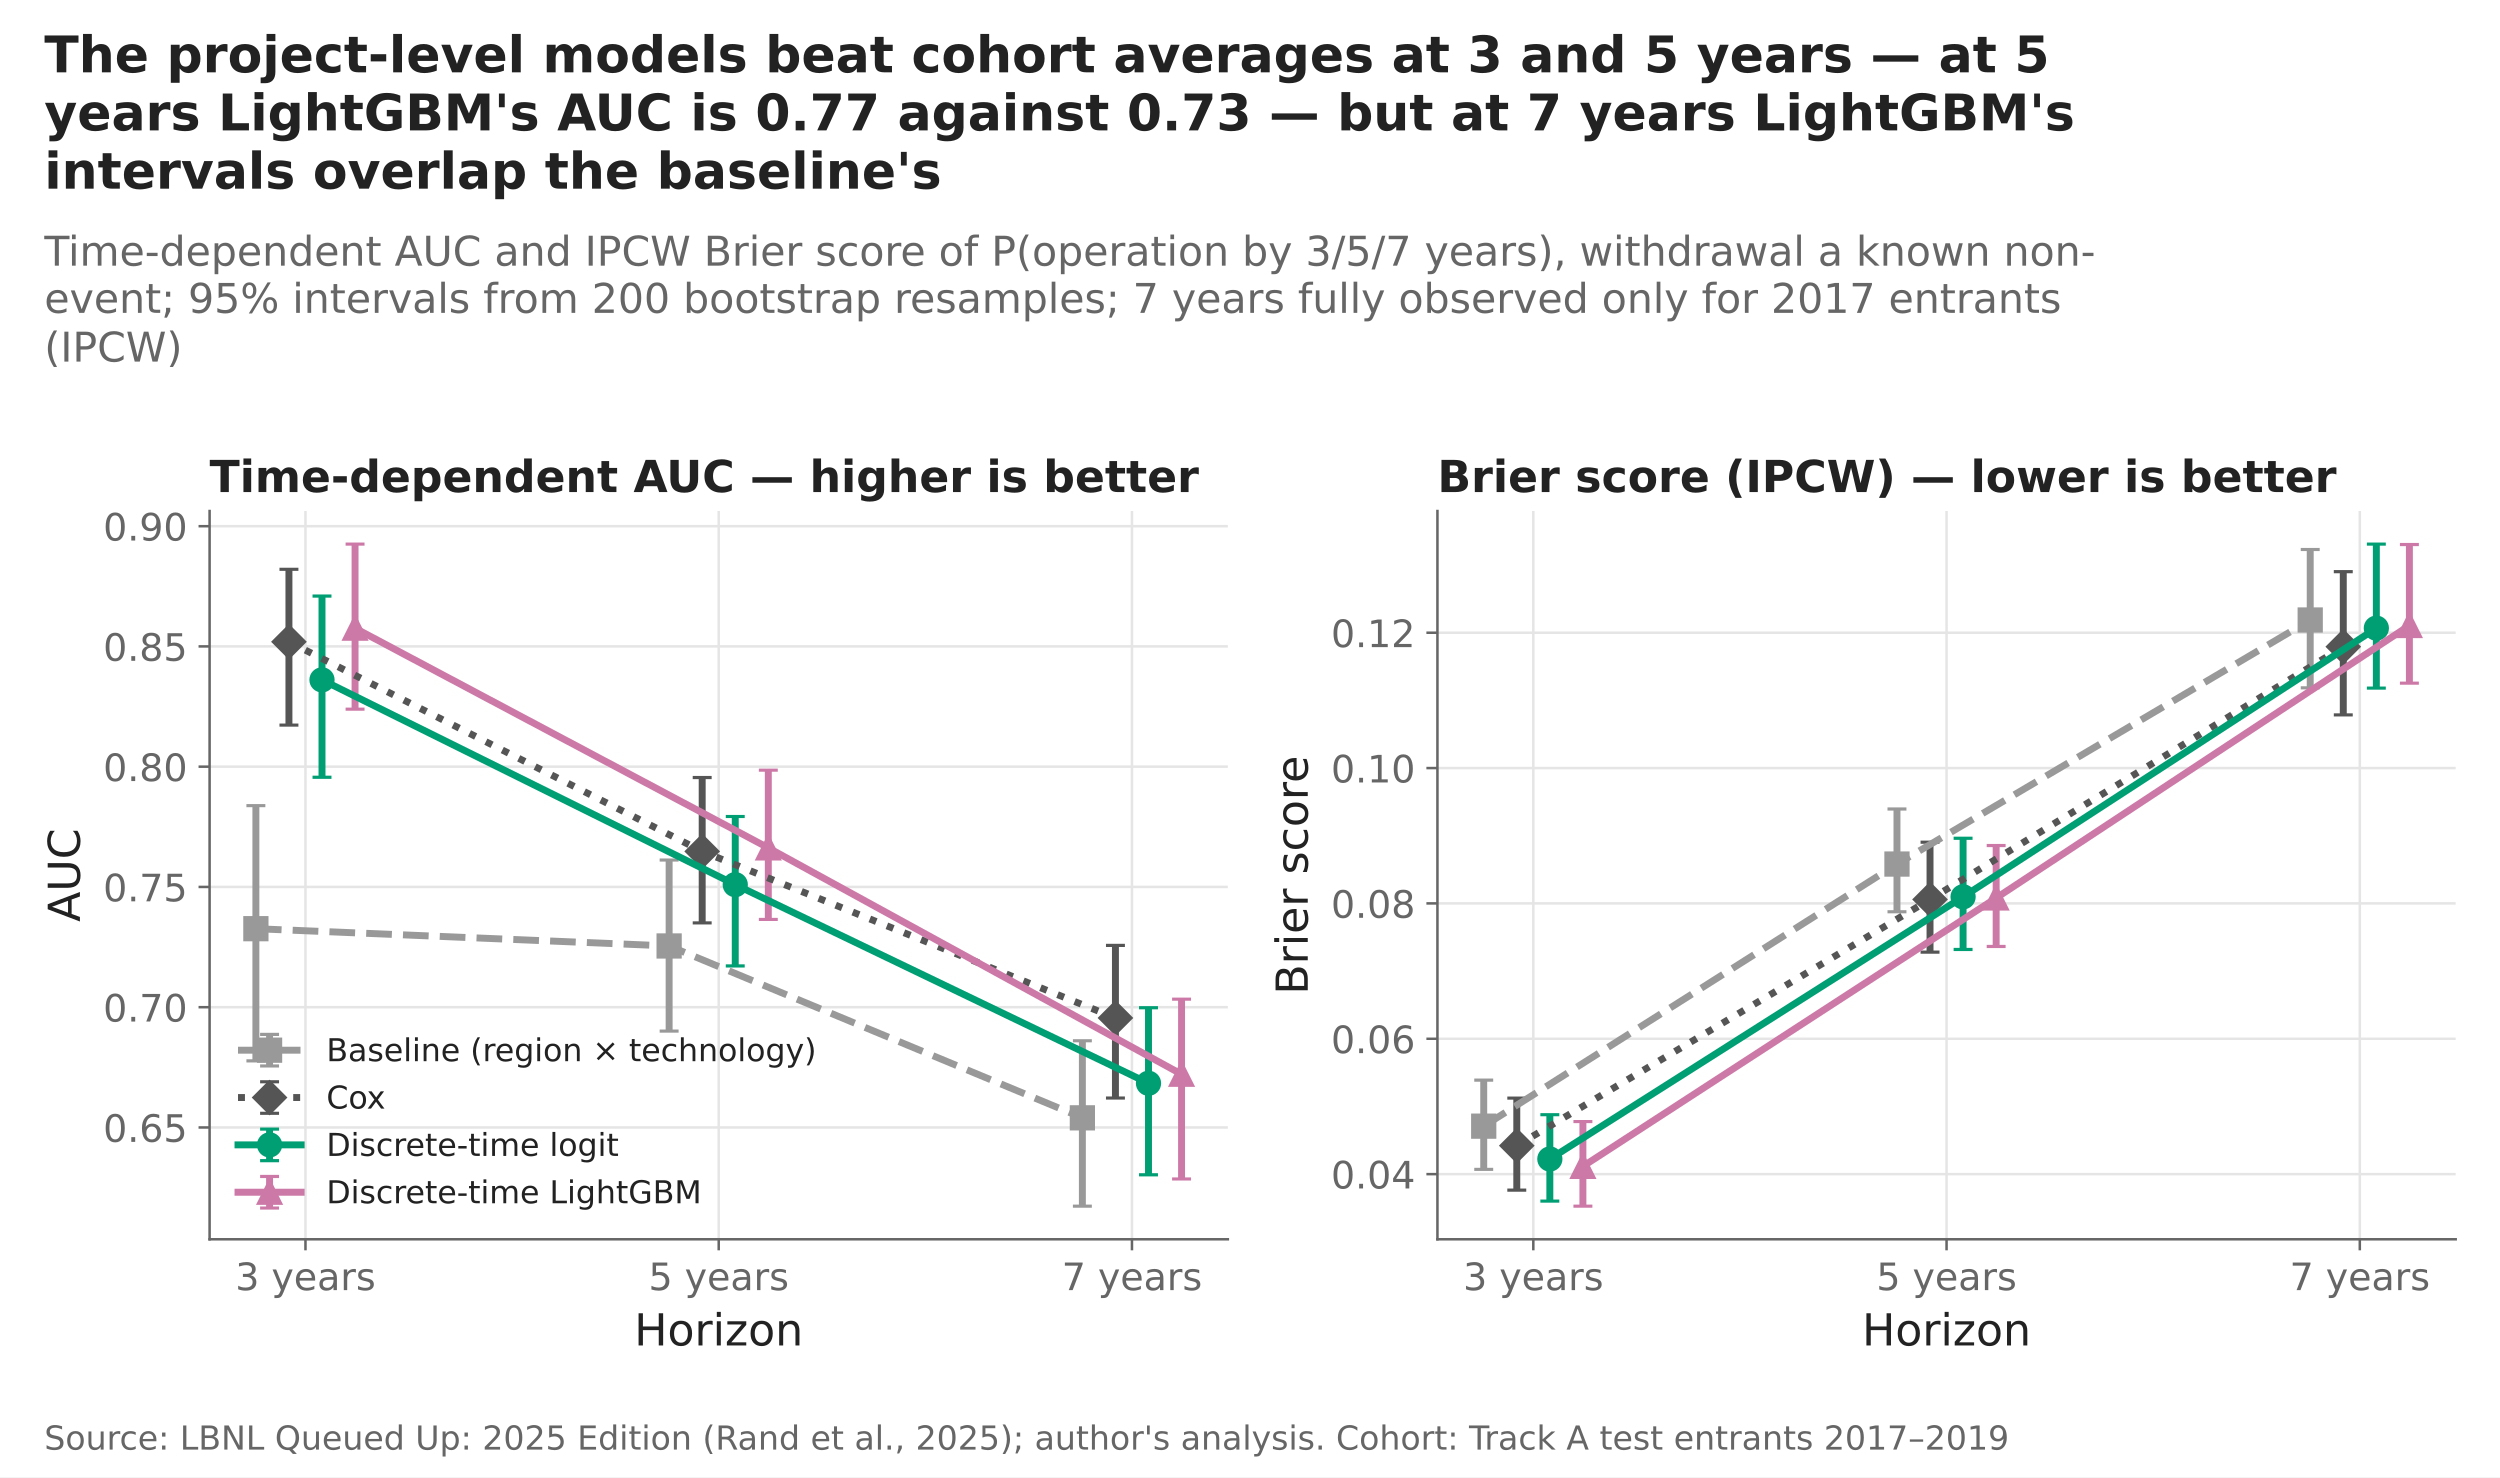
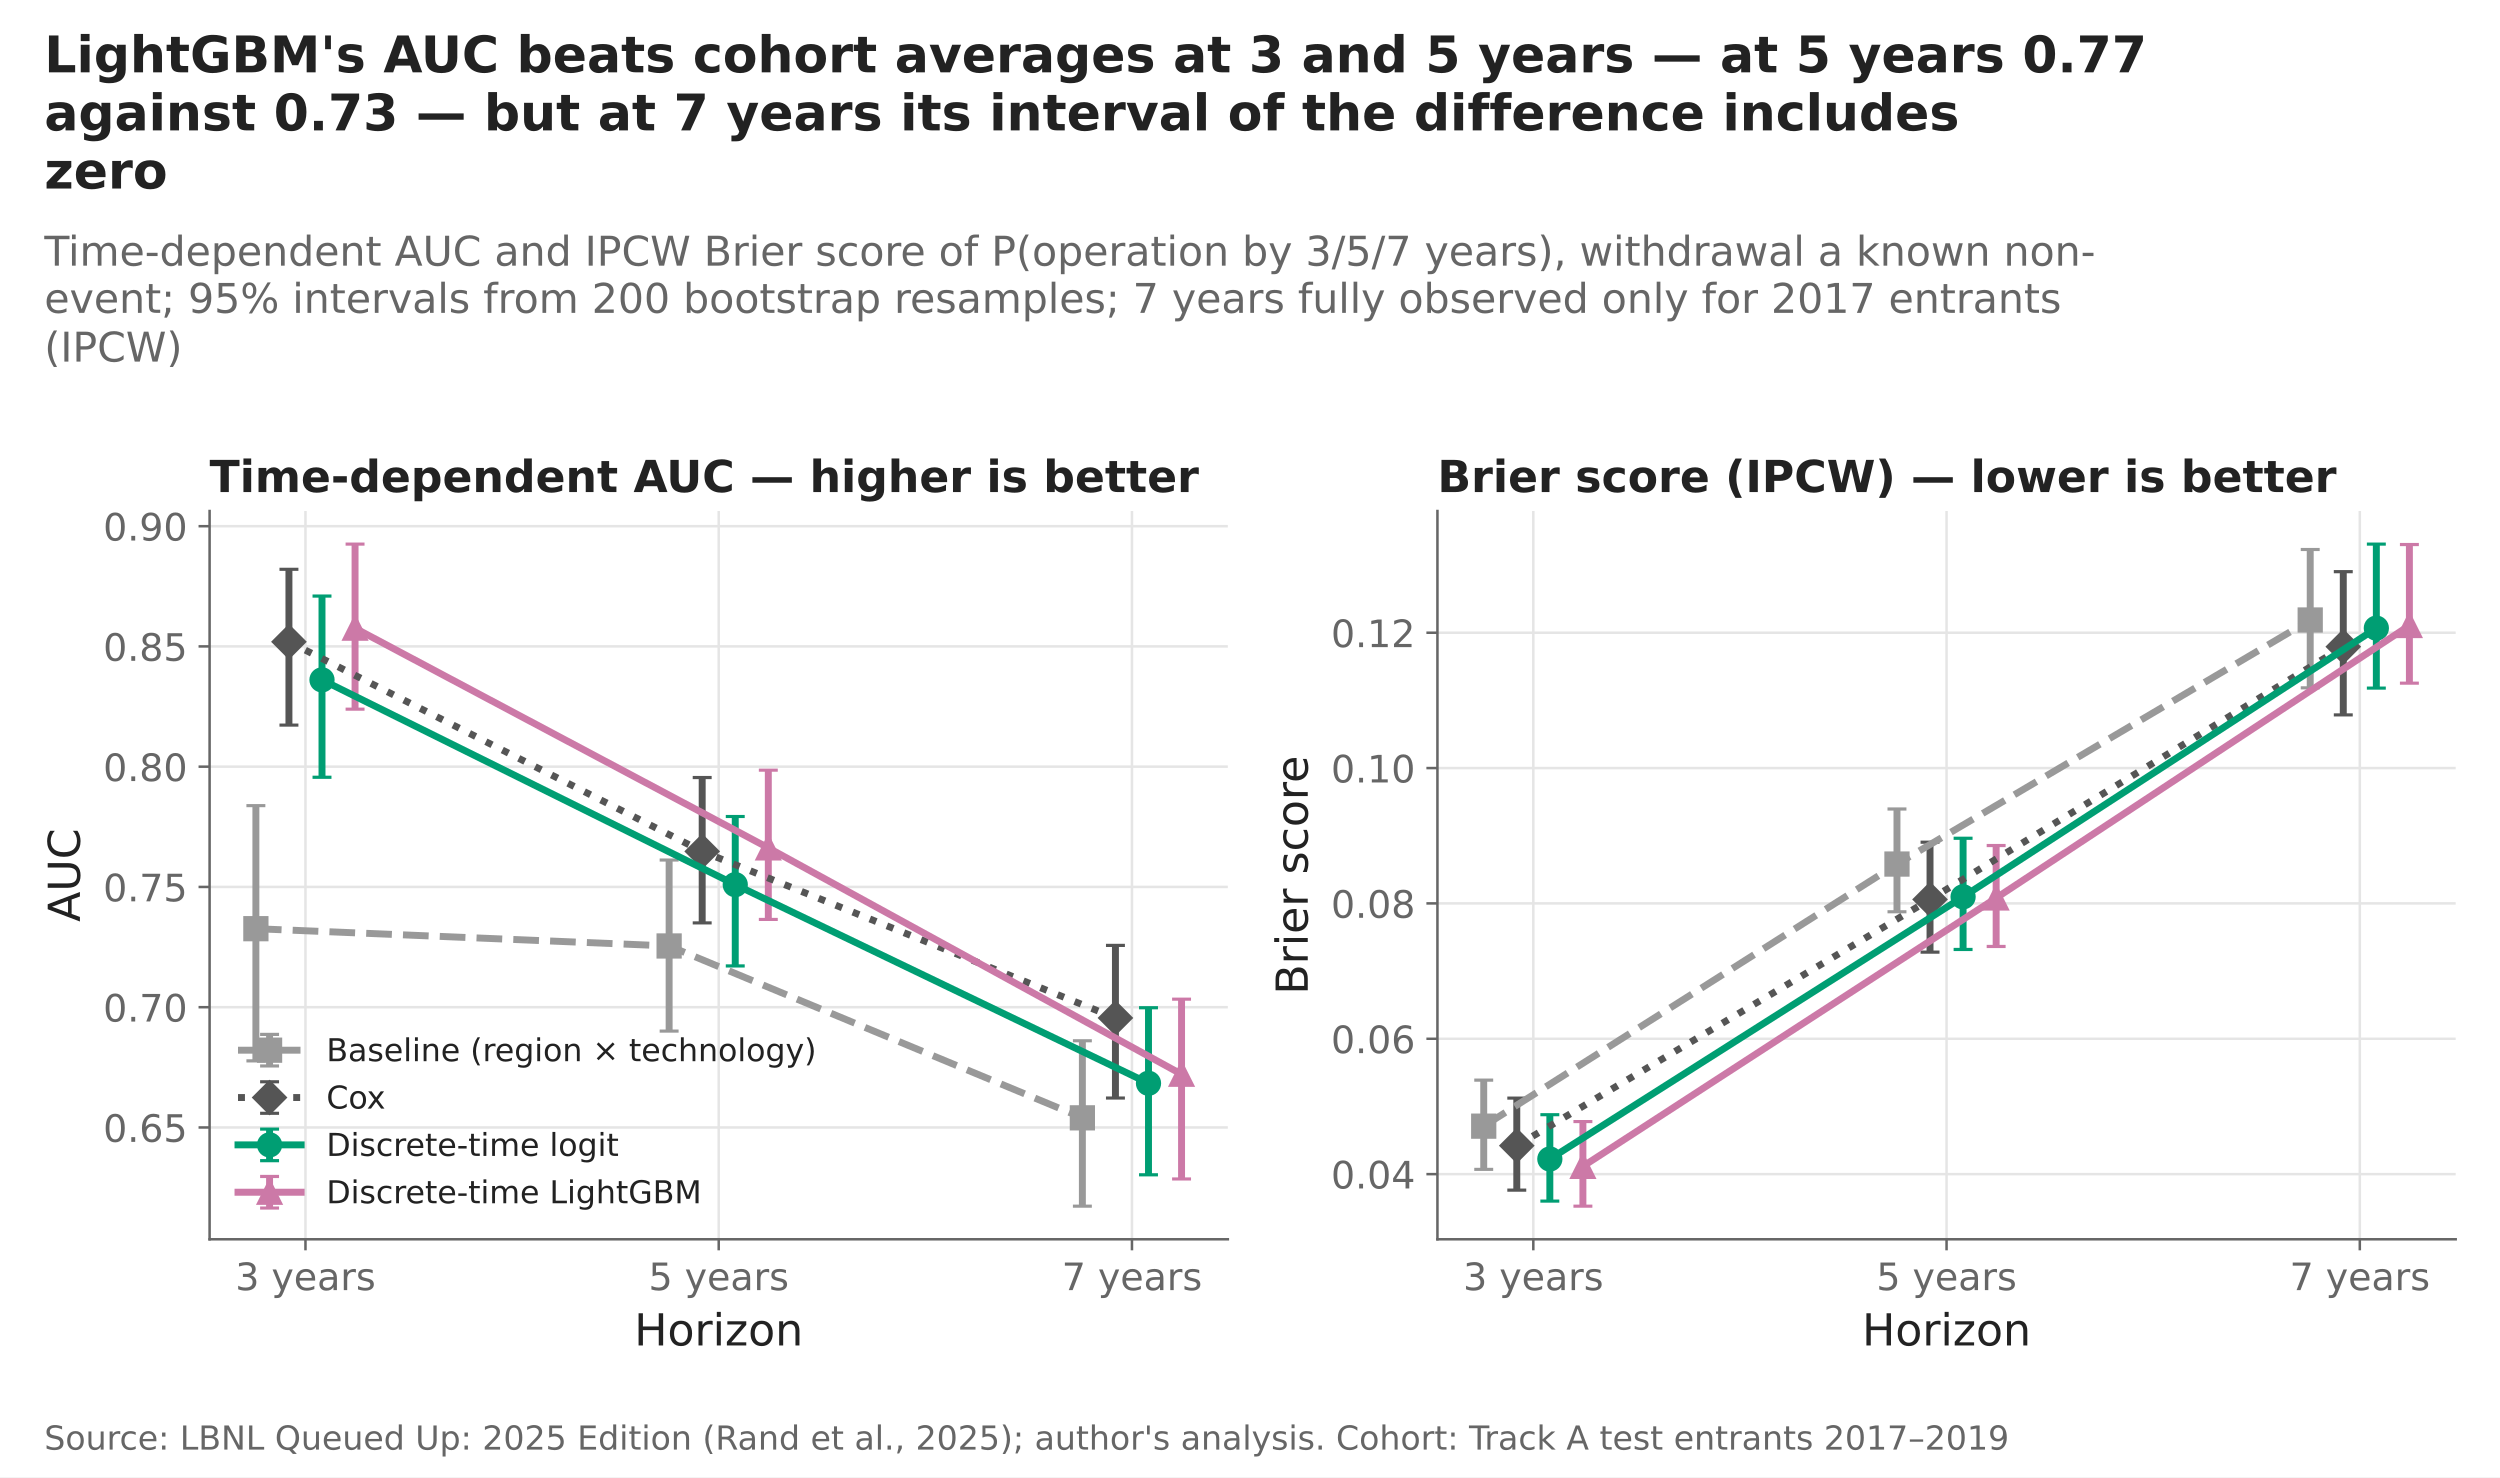
<svg xmlns="http://www.w3.org/2000/svg" xmlns:xlink="http://www.w3.org/1999/xlink" width="792pt" height="468pt" viewBox="0 0 792 468" version="1.1">
  <defs>
    <style type="text/css">*{stroke-linejoin: round; stroke-linecap: butt}</style>
  </defs>
  <g id="figure_1">
    <g id="patch_1">
      <path d="M 0 468  L 792 468  L 792 0  L 0 0  z " style="fill: #ffffff" />
    </g>
    <g id="axes_1">
      <g id="patch_2">
        <path d="M 66.4 392.603  L 388.98 392.603  L 388.98 161.891  L 66.4 161.891  z " style="fill: #ffffff" />
      </g>
      <g id="matplotlib.axis_1">
        <g id="xtick_1">
          <g id="line2d_1">
            <path d="M 96.773 392.603  L 96.773 161.891  " clip-path="url(#p28d1928811)" style="fill: none; stroke: #e5e5e5; stroke-width: 0.8; stroke-linecap: square" />
          </g>
          <g id="line2d_2">
            <defs>
              <path id="me00eba5936" d="M 0 0  L 0 3.5  " style="stroke: #666666; stroke-width: 0.8" />
            </defs>
            <g>
              <use xlink:href="#me00eba5936" x="96.773" y="392.603" style="fill: #666666; stroke: #666666; stroke-width: 0.8" />
            </g>
          </g>
          <g id="text_1">
            <text style="font-size: 12px; font-family: 'DejaVu Sans', 'Bitstream Vera Sans', 'Computer Modern Sans Serif', 'Lucida Grande', 'Verdana', 'Geneva', 'Lucid', 'Arial', 'Helvetica', 'Avant Garde', sans-serif; text-anchor: middle; fill: #666666" x="96.773" y="408.72" transform="rotate(-0 96.77279 408.7202)">3 years</text>
          </g>
        </g>
        <g id="xtick_2">
          <g id="line2d_3">
            <path d="M 227.69 392.603  L 227.69 161.891  " clip-path="url(#p28d1928811)" style="fill: none; stroke: #e5e5e5; stroke-width: 0.8; stroke-linecap: square" />
          </g>
          <g id="line2d_4">
            <g>
              <use xlink:href="#me00eba5936" x="227.69" y="392.603" style="fill: #666666; stroke: #666666; stroke-width: 0.8" />
            </g>
          </g>
          <g id="text_2">
            <text style="font-size: 12px; font-family: 'DejaVu Sans', 'Bitstream Vera Sans', 'Computer Modern Sans Serif', 'Lucida Grande', 'Verdana', 'Geneva', 'Lucid', 'Arial', 'Helvetica', 'Avant Garde', sans-serif; text-anchor: middle; fill: #666666" x="227.69" y="408.72" transform="rotate(-0 227.69 408.7202)">5 years</text>
          </g>
        </g>
        <g id="xtick_3">
          <g id="line2d_5">
            <path d="M 358.607 392.603  L 358.607 161.891  " clip-path="url(#p28d1928811)" style="fill: none; stroke: #e5e5e5; stroke-width: 0.8; stroke-linecap: square" />
          </g>
          <g id="line2d_6">
            <g>
              <use xlink:href="#me00eba5936" x="358.607" y="392.603" style="fill: #666666; stroke: #666666; stroke-width: 0.8" />
            </g>
          </g>
          <g id="text_3">
            <text style="font-size: 12px; font-family: 'DejaVu Sans', 'Bitstream Vera Sans', 'Computer Modern Sans Serif', 'Lucida Grande', 'Verdana', 'Geneva', 'Lucid', 'Arial', 'Helvetica', 'Avant Garde', sans-serif; text-anchor: middle; fill: #666666" x="358.607" y="408.72" transform="rotate(-0 358.6072 408.7202)">7 years</text>
          </g>
        </g>
        <g id="text_4">
          <text style="font-size: 14px; font-family: 'DejaVu Sans', 'Bitstream Vera Sans', 'Computer Modern Sans Serif', 'Lucida Grande', 'Verdana', 'Geneva', 'Lucid', 'Arial', 'Helvetica', 'Avant Garde', sans-serif; text-anchor: middle; fill: #222222" x="227.69" y="426.241" transform="rotate(-0 227.69 426.2408)">Horizon</text>
        </g>
      </g>
      <g id="matplotlib.axis_2">
        <g id="ytick_1">
          <g id="line2d_7">
            <path d="M 66.4 357.174  L 388.98 357.174  " clip-path="url(#p28d1928811)" style="fill: none; stroke: #e5e5e5; stroke-width: 0.8; stroke-linecap: square" />
          </g>
          <g id="line2d_8">
            <defs>
              <path id="mce5acbc380" d="M 0 0  L -3.5 0  " style="stroke: #666666; stroke-width: 0.8" />
            </defs>
            <g>
              <use xlink:href="#mce5acbc380" x="66.4" y="357.174" style="fill: #666666; stroke: #666666; stroke-width: 0.8" />
            </g>
          </g>
          <g id="text_5">
            <text style="font-size: 12px; font-family: 'DejaVu Sans', 'Bitstream Vera Sans', 'Computer Modern Sans Serif', 'Lucida Grande', 'Verdana', 'Geneva', 'Lucid', 'Arial', 'Helvetica', 'Avant Garde', sans-serif; text-anchor: end; fill: #666666" x="59.4" y="361.733" transform="rotate(-0 59.4 361.7327)">0.65</text>
          </g>
        </g>
        <g id="ytick_2">
          <g id="line2d_9">
            <path d="M 66.4 319.078  L 388.98 319.078  " clip-path="url(#p28d1928811)" style="fill: none; stroke: #e5e5e5; stroke-width: 0.8; stroke-linecap: square" />
          </g>
          <g id="line2d_10">
            <g>
              <use xlink:href="#mce5acbc380" x="66.4" y="319.078" style="fill: #666666; stroke: #666666; stroke-width: 0.8" />
            </g>
          </g>
          <g id="text_6">
            <text style="font-size: 12px; font-family: 'DejaVu Sans', 'Bitstream Vera Sans', 'Computer Modern Sans Serif', 'Lucida Grande', 'Verdana', 'Geneva', 'Lucid', 'Arial', 'Helvetica', 'Avant Garde', sans-serif; text-anchor: end; fill: #666666" x="59.4" y="323.636" transform="rotate(-0 59.4 323.6362)">0.70</text>
          </g>
        </g>
        <g id="ytick_3">
          <g id="line2d_11">
            <path d="M 66.4 280.981  L 388.98 280.981  " clip-path="url(#p28d1928811)" style="fill: none; stroke: #e5e5e5; stroke-width: 0.8; stroke-linecap: square" />
          </g>
          <g id="line2d_12">
            <g>
              <use xlink:href="#mce5acbc380" x="66.4" y="280.981" style="fill: #666666; stroke: #666666; stroke-width: 0.8" />
            </g>
          </g>
          <g id="text_7">
            <text style="font-size: 12px; font-family: 'DejaVu Sans', 'Bitstream Vera Sans', 'Computer Modern Sans Serif', 'Lucida Grande', 'Verdana', 'Geneva', 'Lucid', 'Arial', 'Helvetica', 'Avant Garde', sans-serif; text-anchor: end; fill: #666666" x="59.4" y="285.54" transform="rotate(-0 59.4 285.5397)">0.75</text>
          </g>
        </g>
        <g id="ytick_4">
          <g id="line2d_13">
            <path d="M 66.4 242.885  L 388.98 242.885  " clip-path="url(#p28d1928811)" style="fill: none; stroke: #e5e5e5; stroke-width: 0.8; stroke-linecap: square" />
          </g>
          <g id="line2d_14">
            <g>
              <use xlink:href="#mce5acbc380" x="66.4" y="242.885" style="fill: #666666; stroke: #666666; stroke-width: 0.8" />
            </g>
          </g>
          <g id="text_8">
            <text style="font-size: 12px; font-family: 'DejaVu Sans', 'Bitstream Vera Sans', 'Computer Modern Sans Serif', 'Lucida Grande', 'Verdana', 'Geneva', 'Lucid', 'Arial', 'Helvetica', 'Avant Garde', sans-serif; text-anchor: end; fill: #666666" x="59.4" y="247.443" transform="rotate(-0 59.4 247.4432)">0.80</text>
          </g>
        </g>
        <g id="ytick_5">
          <g id="line2d_15">
            <path d="M 66.4 204.788  L 388.98 204.788  " clip-path="url(#p28d1928811)" style="fill: none; stroke: #e5e5e5; stroke-width: 0.8; stroke-linecap: square" />
          </g>
          <g id="line2d_16">
            <g>
              <use xlink:href="#mce5acbc380" x="66.4" y="204.788" style="fill: #666666; stroke: #666666; stroke-width: 0.8" />
            </g>
          </g>
          <g id="text_9">
            <text style="font-size: 12px; font-family: 'DejaVu Sans', 'Bitstream Vera Sans', 'Computer Modern Sans Serif', 'Lucida Grande', 'Verdana', 'Geneva', 'Lucid', 'Arial', 'Helvetica', 'Avant Garde', sans-serif; text-anchor: end; fill: #666666" x="59.4" y="209.347" transform="rotate(-0 59.4 209.3467)">0.85</text>
          </g>
        </g>
        <g id="ytick_6">
          <g id="line2d_17">
            <path d="M 66.4 166.692  L 388.98 166.692  " clip-path="url(#p28d1928811)" style="fill: none; stroke: #e5e5e5; stroke-width: 0.8; stroke-linecap: square" />
          </g>
          <g id="line2d_18">
            <g>
              <use xlink:href="#mce5acbc380" x="66.4" y="166.692" style="fill: #666666; stroke: #666666; stroke-width: 0.8" />
            </g>
          </g>
          <g id="text_10">
            <text style="font-size: 12px; font-family: 'DejaVu Sans', 'Bitstream Vera Sans', 'Computer Modern Sans Serif', 'Lucida Grande', 'Verdana', 'Geneva', 'Lucid', 'Arial', 'Helvetica', 'Avant Garde', sans-serif; text-anchor: end; fill: #666666" x="59.4" y="171.25" transform="rotate(-0 59.4 171.2502)">0.90</text>
          </g>
        </g>
        <g id="text_11">
          <text style="font-size: 14px; font-family: 'DejaVu Sans', 'Bitstream Vera Sans', 'Computer Modern Sans Serif', 'Lucida Grande', 'Verdana', 'Geneva', 'Lucid', 'Arial', 'Helvetica', 'Avant Garde', sans-serif; text-anchor: middle; fill: #222222" x="25.318" y="277.247" transform="rotate(-90 25.31797 277.2469)">AUC</text>
        </g>
      </g>
      <g id="LineCollection_1">
        <path d="M 81.063 336.079  L 81.063 255.221  " clip-path="url(#p28d1928811)" style="fill: none; stroke: #999999; stroke-width: 2.2" />
        <path d="M 211.98 326.655  L 211.98 272.458  " clip-path="url(#p28d1928811)" style="fill: none; stroke: #999999; stroke-width: 2.2" />
        <path d="M 342.897 382.116  L 342.897 329.716  " clip-path="url(#p28d1928811)" style="fill: none; stroke: #999999; stroke-width: 2.2" />
      </g>
      <g id="line2d_19">
        <defs>
          <path id="m74f04a1719" d="M 3 0  L -3 -0  " style="stroke: #999999" />
        </defs>
        <g clip-path="url(#p28d1928811)">
          <use xlink:href="#m74f04a1719" x="81.063" y="336.079" style="fill: #999999; stroke: #999999" />
          <use xlink:href="#m74f04a1719" x="211.98" y="326.655" style="fill: #999999; stroke: #999999" />
          <use xlink:href="#m74f04a1719" x="342.897" y="382.116" style="fill: #999999; stroke: #999999" />
        </g>
      </g>
      <g id="line2d_20">
        <g clip-path="url(#p28d1928811)">
          <use xlink:href="#m74f04a1719" x="81.063" y="255.221" style="fill: #999999; stroke: #999999" />
          <use xlink:href="#m74f04a1719" x="211.98" y="272.458" style="fill: #999999; stroke: #999999" />
          <use xlink:href="#m74f04a1719" x="342.897" y="329.716" style="fill: #999999; stroke: #999999" />
        </g>
      </g>
      <g id="LineCollection_2">
        <path d="M 91.536 229.71  L 91.536 180.35  " clip-path="url(#p28d1928811)" style="fill: none; stroke: #555555; stroke-width: 2.2" />
        <path d="M 222.453 292.377  L 222.453 246.321  " clip-path="url(#p28d1928811)" style="fill: none; stroke: #555555; stroke-width: 2.2" />
        <path d="M 353.371 347.855  L 353.371 299.503  " clip-path="url(#p28d1928811)" style="fill: none; stroke: #555555; stroke-width: 2.2" />
      </g>
      <g id="line2d_21">
        <defs>
          <path id="m63f80b8aab" d="M 3 0  L -3 -0  " style="stroke: #555555" />
        </defs>
        <g clip-path="url(#p28d1928811)">
          <use xlink:href="#m63f80b8aab" x="91.536" y="229.71" style="fill: #555555; stroke: #555555" />
          <use xlink:href="#m63f80b8aab" x="222.453" y="292.377" style="fill: #555555; stroke: #555555" />
          <use xlink:href="#m63f80b8aab" x="353.371" y="347.855" style="fill: #555555; stroke: #555555" />
        </g>
      </g>
      <g id="line2d_22">
        <g clip-path="url(#p28d1928811)">
          <use xlink:href="#m63f80b8aab" x="91.536" y="180.35" style="fill: #555555; stroke: #555555" />
          <use xlink:href="#m63f80b8aab" x="222.453" y="246.321" style="fill: #555555; stroke: #555555" />
          <use xlink:href="#m63f80b8aab" x="353.371" y="299.503" style="fill: #555555; stroke: #555555" />
        </g>
      </g>
      <g id="LineCollection_3">
        <path d="M 102.009 246.238  L 102.009 188.835  " clip-path="url(#p28d1928811)" style="fill: none; stroke: #009e73; stroke-width: 2.2" />
        <path d="M 232.927 306.008  L 232.927 258.669  " clip-path="url(#p28d1928811)" style="fill: none; stroke: #009e73; stroke-width: 2.2" />
        <path d="M 363.844 372.178  L 363.844 319.253  " clip-path="url(#p28d1928811)" style="fill: none; stroke: #009e73; stroke-width: 2.2" />
      </g>
      <g id="line2d_23">
        <defs>
          <path id="m1be585c409" d="M 3 0  L -3 -0  " style="stroke: #009e73" />
        </defs>
        <g clip-path="url(#p28d1928811)">
          <use xlink:href="#m1be585c409" x="102.009" y="246.238" style="fill: #009e73; stroke: #009e73" />
          <use xlink:href="#m1be585c409" x="232.927" y="306.008" style="fill: #009e73; stroke: #009e73" />
          <use xlink:href="#m1be585c409" x="363.844" y="372.178" style="fill: #009e73; stroke: #009e73" />
        </g>
      </g>
      <g id="line2d_24">
        <g clip-path="url(#p28d1928811)">
          <use xlink:href="#m1be585c409" x="102.009" y="188.835" style="fill: #009e73; stroke: #009e73" />
          <use xlink:href="#m1be585c409" x="232.927" y="258.669" style="fill: #009e73; stroke: #009e73" />
          <use xlink:href="#m1be585c409" x="363.844" y="319.253" style="fill: #009e73; stroke: #009e73" />
        </g>
      </g>
      <g id="LineCollection_4">
        <path d="M 112.483 224.662  L 112.483 172.378  " clip-path="url(#p28d1928811)" style="fill: none; stroke: #cc79a7; stroke-width: 2.2" />
        <path d="M 243.4 291.27  L 243.4 243.986  " clip-path="url(#p28d1928811)" style="fill: none; stroke: #cc79a7; stroke-width: 2.2" />
        <path d="M 374.317 373.491  L 374.317 316.54  " clip-path="url(#p28d1928811)" style="fill: none; stroke: #cc79a7; stroke-width: 2.2" />
      </g>
      <g id="line2d_25">
        <defs>
          <path id="m0ecd253017" d="M 3 0  L -3 -0  " style="stroke: #cc79a7" />
        </defs>
        <g clip-path="url(#p28d1928811)">
          <use xlink:href="#m0ecd253017" x="112.483" y="224.662" style="fill: #cc79a7; stroke: #cc79a7" />
          <use xlink:href="#m0ecd253017" x="243.4" y="291.27" style="fill: #cc79a7; stroke: #cc79a7" />
          <use xlink:href="#m0ecd253017" x="374.317" y="373.491" style="fill: #cc79a7; stroke: #cc79a7" />
        </g>
      </g>
      <g id="line2d_26">
        <g clip-path="url(#p28d1928811)">
          <use xlink:href="#m0ecd253017" x="112.483" y="172.378" style="fill: #cc79a7; stroke: #cc79a7" />
          <use xlink:href="#m0ecd253017" x="243.4" y="243.986" style="fill: #cc79a7; stroke: #cc79a7" />
          <use xlink:href="#m0ecd253017" x="374.317" y="316.54" style="fill: #cc79a7; stroke: #cc79a7" />
        </g>
      </g>
      <g id="line2d_27">
        <path d="M 81.063 294.209  L 211.98 299.683  L 342.897 354.134  " clip-path="url(#p28d1928811)" style="fill: none; stroke-dasharray: 8.14,3.52; stroke-dashoffset: 0; stroke: #999999; stroke-width: 2.2" />
        <defs>
          <path id="m0783df0c65" d="M -3.5 3.5  L 3.5 3.5  L 3.5 -3.5  L -3.5 -3.5  z " style="stroke: #999999; stroke-linejoin: miter" />
        </defs>
        <g clip-path="url(#p28d1928811)">
          <use xlink:href="#m0783df0c65" x="81.063" y="294.209" style="fill: #999999; stroke: #999999; stroke-linejoin: miter" />
          <use xlink:href="#m0783df0c65" x="211.98" y="299.683" style="fill: #999999; stroke: #999999; stroke-linejoin: miter" />
          <use xlink:href="#m0783df0c65" x="342.897" y="354.134" style="fill: #999999; stroke: #999999; stroke-linejoin: miter" />
        </g>
      </g>
      <g id="line2d_28">
        <path d="M 91.536 203.319  L 222.453 269.723  L 353.371 322.491  " clip-path="url(#p28d1928811)" style="fill: none; stroke-dasharray: 2.2,3.63; stroke-dashoffset: 0; stroke: #555555; stroke-width: 2.2" />
        <defs>
          <path id="m319de6a59a" d="M 0 4.95  L 4.95 0  L 0 -4.95  L -4.95 0  z " style="stroke: #555555; stroke-linejoin: miter" />
        </defs>
        <g clip-path="url(#p28d1928811)">
          <use xlink:href="#m319de6a59a" x="91.536" y="203.319" style="fill: #555555; stroke: #555555; stroke-linejoin: miter" />
          <use xlink:href="#m319de6a59a" x="222.453" y="269.723" style="fill: #555555; stroke: #555555; stroke-linejoin: miter" />
          <use xlink:href="#m319de6a59a" x="353.371" y="322.491" style="fill: #555555; stroke: #555555; stroke-linejoin: miter" />
        </g>
      </g>
      <g id="line2d_29">
        <path d="M 102.009 215.384  L 232.927 280.254  L 363.844 343.18  " clip-path="url(#p28d1928811)" style="fill: none; stroke: #009e73; stroke-width: 2.2; stroke-linecap: square" />
        <defs>
          <path id="m28ace9e660" d="M 0 3.5  C 0.928 3.5 1.819 3.131 2.475 2.475  C 3.131 1.819 3.5 0.928 3.5 0  C 3.5 -0.928 3.131 -1.819 2.475 -2.475  C 1.819 -3.131 0.928 -3.5 0 -3.5  C -0.928 -3.5 -1.819 -3.131 -2.475 -2.475  C -3.131 -1.819 -3.5 -0.928 -3.5 0  C -3.5 0.928 -3.131 1.819 -2.475 2.475  C -1.819 3.131 -0.928 3.5 0 3.5  z " style="stroke: #009e73" />
        </defs>
        <g clip-path="url(#p28d1928811)">
          <use xlink:href="#m28ace9e660" x="102.009" y="215.384" style="fill: #009e73; stroke: #009e73" />
          <use xlink:href="#m28ace9e660" x="232.927" y="280.254" style="fill: #009e73; stroke: #009e73" />
          <use xlink:href="#m28ace9e660" x="363.844" y="343.18" style="fill: #009e73; stroke: #009e73" />
        </g>
      </g>
      <g id="line2d_30">
        <path d="M 112.483 199.014  L 243.4 268.61  L 374.317 340.328  " clip-path="url(#p28d1928811)" style="fill: none; stroke: #cc79a7; stroke-width: 2.2; stroke-linecap: square" />
        <defs>
          <path id="m521713a300" d="M 0 -3.5  L -3.5 3.5  L 3.5 3.5  z " style="stroke: #cc79a7; stroke-linejoin: miter" />
        </defs>
        <g clip-path="url(#p28d1928811)">
          <use xlink:href="#m521713a300" x="112.483" y="199.014" style="fill: #cc79a7; stroke: #cc79a7; stroke-linejoin: miter" />
          <use xlink:href="#m521713a300" x="243.4" y="268.61" style="fill: #cc79a7; stroke: #cc79a7; stroke-linejoin: miter" />
          <use xlink:href="#m521713a300" x="374.317" y="340.328" style="fill: #cc79a7; stroke: #cc79a7; stroke-linejoin: miter" />
        </g>
      </g>
      <g id="patch_3">
        <path d="M 66.4 392.603  L 66.4 161.891  " style="fill: none; stroke: #666666; stroke-width: 0.8; stroke-linejoin: miter; stroke-linecap: square" />
      </g>
      <g id="patch_4">
        <path d="M 66.4 392.603  L 388.98 392.603  " style="fill: none; stroke: #666666; stroke-width: 0.8; stroke-linejoin: miter; stroke-linecap: square" />
      </g>
      <g id="text_12">
        <text style="font-weight: 700; font-size: 14px; font-family: 'DejaVu Sans', 'Bitstream Vera Sans', 'Computer Modern Sans Serif', 'Lucida Grande', 'Verdana', 'Geneva', 'Lucid', 'Arial', 'Helvetica', 'Avant Garde', sans-serif; text-anchor: start; fill: #222222" x="66.4" y="155.891" transform="rotate(-0 66.4 155.8907)">Time-dependent AUC — higher is better</text>
      </g>
      <g id="legend_1">
        <g id="LineCollection_5">
          <path d="M 85.4 337.698  L 85.4 327.698  " style="fill: none; stroke: #999999; stroke-width: 2.2" />
        </g>
        <g id="line2d_31">
          <g>
            <use xlink:href="#m74f04a1719" x="85.4" y="337.698" style="fill: #999999; stroke: #999999" />
          </g>
        </g>
        <g id="line2d_32">
          <g>
            <use xlink:href="#m74f04a1719" x="85.4" y="327.698" style="fill: #999999; stroke: #999999" />
          </g>
        </g>
        <g id="line2d_33">
          <path d="M 75.4 332.698  L 95.4 332.698  " style="fill: none; stroke-dasharray: 8.14,3.52; stroke-dashoffset: 0; stroke: #999999; stroke-width: 2.2" />
        </g>
        <g id="line2d_34">
          <g>
            <use xlink:href="#m0783df0c65" x="85.4" y="332.698" style="fill: #999999; stroke: #999999; stroke-linejoin: miter" />
          </g>
        </g>
        <g id="text_13">
          <text style="font-size: 10px; font-family: 'DejaVu Sans', 'Bitstream Vera Sans', 'Computer Modern Sans Serif', 'Lucida Grande', 'Verdana', 'Geneva', 'Lucid', 'Arial', 'Helvetica', 'Avant Garde', sans-serif; text-anchor: start; fill: #222222" x="103.4" y="336.198" transform="rotate(-0 103.4 336.1983)">Baseline (region × technology)</text>
        </g>
        <g id="LineCollection_6">
          <path d="M 85.4 352.699  L 85.4 342.699  " style="fill: none; stroke: #555555; stroke-width: 2.2" />
        </g>
        <g id="line2d_35">
          <g>
            <use xlink:href="#m63f80b8aab" x="85.4" y="352.699" style="fill: #555555; stroke: #555555" />
          </g>
        </g>
        <g id="line2d_36">
          <g>
            <use xlink:href="#m63f80b8aab" x="85.4" y="342.699" style="fill: #555555; stroke: #555555" />
          </g>
        </g>
        <g id="line2d_37">
          <path d="M 75.4 347.699  L 95.4 347.699  " style="fill: none; stroke-dasharray: 2.2,3.63; stroke-dashoffset: 0; stroke: #555555; stroke-width: 2.2" />
        </g>
        <g id="line2d_38">
          <g>
            <use xlink:href="#m319de6a59a" x="85.4" y="347.699" style="fill: #555555; stroke: #555555; stroke-linejoin: miter" />
          </g>
        </g>
        <g id="text_14">
          <text style="font-size: 10px; font-family: 'DejaVu Sans', 'Bitstream Vera Sans', 'Computer Modern Sans Serif', 'Lucida Grande', 'Verdana', 'Geneva', 'Lucid', 'Arial', 'Helvetica', 'Avant Garde', sans-serif; text-anchor: start; fill: #222222" x="103.4" y="351.199" transform="rotate(-0 103.4 351.1991)">Cox</text>
        </g>
        <g id="LineCollection_7">
          <path d="M 85.4 367.7  L 85.4 357.7  " style="fill: none; stroke: #009e73; stroke-width: 2.2" />
        </g>
        <g id="line2d_39">
          <g>
            <use xlink:href="#m1be585c409" x="85.4" y="367.7" style="fill: #009e73; stroke: #009e73" />
          </g>
        </g>
        <g id="line2d_40">
          <g>
            <use xlink:href="#m1be585c409" x="85.4" y="357.7" style="fill: #009e73; stroke: #009e73" />
          </g>
        </g>
        <g id="line2d_41">
          <path d="M 75.4 362.7  L 95.4 362.7  " style="fill: none; stroke: #009e73; stroke-width: 2.2; stroke-linecap: square" />
        </g>
        <g id="line2d_42">
          <g>
            <use xlink:href="#m28ace9e660" x="85.4" y="362.7" style="fill: #009e73; stroke: #009e73" />
          </g>
        </g>
        <g id="text_15">
          <text style="font-size: 10px; font-family: 'DejaVu Sans', 'Bitstream Vera Sans', 'Computer Modern Sans Serif', 'Lucida Grande', 'Verdana', 'Geneva', 'Lucid', 'Arial', 'Helvetica', 'Avant Garde', sans-serif; text-anchor: start; fill: #222222" x="103.4" y="366.2" transform="rotate(-0 103.4 366.1999)">Discrete-time logit</text>
        </g>
        <g id="LineCollection_8">
          <path d="M 85.4 382.701  L 85.4 372.701  " style="fill: none; stroke: #cc79a7; stroke-width: 2.2" />
        </g>
        <g id="line2d_43">
          <g>
            <use xlink:href="#m0ecd253017" x="85.4" y="382.701" style="fill: #cc79a7; stroke: #cc79a7" />
          </g>
        </g>
        <g id="line2d_44">
          <g>
            <use xlink:href="#m0ecd253017" x="85.4" y="372.701" style="fill: #cc79a7; stroke: #cc79a7" />
          </g>
        </g>
        <g id="line2d_45">
          <path d="M 75.4 377.701  L 95.4 377.701  " style="fill: none; stroke: #cc79a7; stroke-width: 2.2; stroke-linecap: square" />
        </g>
        <g id="line2d_46">
          <g>
            <use xlink:href="#m521713a300" x="85.4" y="377.701" style="fill: #cc79a7; stroke: #cc79a7; stroke-linejoin: miter" />
          </g>
        </g>
        <g id="text_16">
          <text style="font-size: 10px; font-family: 'DejaVu Sans', 'Bitstream Vera Sans', 'Computer Modern Sans Serif', 'Lucida Grande', 'Verdana', 'Geneva', 'Lucid', 'Arial', 'Helvetica', 'Avant Garde', sans-serif; text-anchor: start; fill: #222222" x="103.4" y="381.201" transform="rotate(-0 103.4 381.2007)">Discrete-time LightGBM</text>
        </g>
      </g>
    </g>
    <g id="axes_2">
      <g id="patch_5">
        <path d="M 455.38 392.603  L 777.96 392.603  L 777.96 161.891  L 455.38 161.891  z " style="fill: #ffffff" />
      </g>
      <g id="matplotlib.axis_3">
        <g id="xtick_4">
          <g id="line2d_47">
            <path d="M 485.753 392.603  L 485.753 161.891  " clip-path="url(#p2f50ec2c16)" style="fill: none; stroke: #e5e5e5; stroke-width: 0.8; stroke-linecap: square" />
          </g>
          <g id="line2d_48">
            <g>
              <use xlink:href="#me00eba5936" x="485.753" y="392.603" style="fill: #666666; stroke: #666666; stroke-width: 0.8" />
            </g>
          </g>
          <g id="text_17">
            <text style="font-size: 12px; font-family: 'DejaVu Sans', 'Bitstream Vera Sans', 'Computer Modern Sans Serif', 'Lucida Grande', 'Verdana', 'Geneva', 'Lucid', 'Arial', 'Helvetica', 'Avant Garde', sans-serif; text-anchor: middle; fill: #666666" x="485.753" y="408.72" transform="rotate(-0 485.7528 408.7202)">3 years</text>
          </g>
        </g>
        <g id="xtick_5">
          <g id="line2d_49">
            <path d="M 616.67 392.603  L 616.67 161.891  " clip-path="url(#p2f50ec2c16)" style="fill: none; stroke: #e5e5e5; stroke-width: 0.8; stroke-linecap: square" />
          </g>
          <g id="line2d_50">
            <g>
              <use xlink:href="#me00eba5936" x="616.67" y="392.603" style="fill: #666666; stroke: #666666; stroke-width: 0.8" />
            </g>
          </g>
          <g id="text_18">
            <text style="font-size: 12px; font-family: 'DejaVu Sans', 'Bitstream Vera Sans', 'Computer Modern Sans Serif', 'Lucida Grande', 'Verdana', 'Geneva', 'Lucid', 'Arial', 'Helvetica', 'Avant Garde', sans-serif; text-anchor: middle; fill: #666666" x="616.67" y="408.72" transform="rotate(-0 616.67 408.7202)">5 years</text>
          </g>
        </g>
        <g id="xtick_6">
          <g id="line2d_51">
            <path d="M 747.587 392.603  L 747.587 161.891  " clip-path="url(#p2f50ec2c16)" style="fill: none; stroke: #e5e5e5; stroke-width: 0.8; stroke-linecap: square" />
          </g>
          <g id="line2d_52">
            <g>
              <use xlink:href="#me00eba5936" x="747.587" y="392.603" style="fill: #666666; stroke: #666666; stroke-width: 0.8" />
            </g>
          </g>
          <g id="text_19">
            <text style="font-size: 12px; font-family: 'DejaVu Sans', 'Bitstream Vera Sans', 'Computer Modern Sans Serif', 'Lucida Grande', 'Verdana', 'Geneva', 'Lucid', 'Arial', 'Helvetica', 'Avant Garde', sans-serif; text-anchor: middle; fill: #666666" x="747.587" y="408.72" transform="rotate(-0 747.5872 408.7202)">7 years</text>
          </g>
        </g>
        <g id="text_20">
          <text style="font-size: 14px; font-family: 'DejaVu Sans', 'Bitstream Vera Sans', 'Computer Modern Sans Serif', 'Lucida Grande', 'Verdana', 'Geneva', 'Lucid', 'Arial', 'Helvetica', 'Avant Garde', sans-serif; text-anchor: middle; fill: #222222" x="616.67" y="426.241" transform="rotate(-0 616.67 426.2408)">Horizon</text>
        </g>
      </g>
      <g id="matplotlib.axis_4">
        <g id="ytick_7">
          <g id="line2d_53">
            <path d="M 455.38 371.957  L 777.96 371.957  " clip-path="url(#p2f50ec2c16)" style="fill: none; stroke: #e5e5e5; stroke-width: 0.8; stroke-linecap: square" />
          </g>
          <g id="line2d_54">
            <g>
              <use xlink:href="#mce5acbc380" x="455.38" y="371.957" style="fill: #666666; stroke: #666666; stroke-width: 0.8" />
            </g>
          </g>
          <g id="text_21">
            <text style="font-size: 12px; font-family: 'DejaVu Sans', 'Bitstream Vera Sans', 'Computer Modern Sans Serif', 'Lucida Grande', 'Verdana', 'Geneva', 'Lucid', 'Arial', 'Helvetica', 'Avant Garde', sans-serif; text-anchor: end; fill: #666666" x="448.38" y="376.516" transform="rotate(-0 448.38 376.5155)">0.04</text>
          </g>
        </g>
        <g id="ytick_8">
          <g id="line2d_55">
            <path d="M 455.38 329.08  L 777.96 329.08  " clip-path="url(#p2f50ec2c16)" style="fill: none; stroke: #e5e5e5; stroke-width: 0.8; stroke-linecap: square" />
          </g>
          <g id="line2d_56">
            <g>
              <use xlink:href="#mce5acbc380" x="455.38" y="329.08" style="fill: #666666; stroke: #666666; stroke-width: 0.8" />
            </g>
          </g>
          <g id="text_22">
            <text style="font-size: 12px; font-family: 'DejaVu Sans', 'Bitstream Vera Sans', 'Computer Modern Sans Serif', 'Lucida Grande', 'Verdana', 'Geneva', 'Lucid', 'Arial', 'Helvetica', 'Avant Garde', sans-serif; text-anchor: end; fill: #666666" x="448.38" y="333.638" transform="rotate(-0 448.38 333.6385)">0.06</text>
          </g>
        </g>
        <g id="ytick_9">
          <g id="line2d_57">
            <path d="M 455.38 286.203  L 777.96 286.203  " clip-path="url(#p2f50ec2c16)" style="fill: none; stroke: #e5e5e5; stroke-width: 0.8; stroke-linecap: square" />
          </g>
          <g id="line2d_58">
            <g>
              <use xlink:href="#mce5acbc380" x="455.38" y="286.203" style="fill: #666666; stroke: #666666; stroke-width: 0.8" />
            </g>
          </g>
          <g id="text_23">
            <text style="font-size: 12px; font-family: 'DejaVu Sans', 'Bitstream Vera Sans', 'Computer Modern Sans Serif', 'Lucida Grande', 'Verdana', 'Geneva', 'Lucid', 'Arial', 'Helvetica', 'Avant Garde', sans-serif; text-anchor: end; fill: #666666" x="448.38" y="290.761" transform="rotate(-0 448.38 290.7615)">0.08</text>
          </g>
        </g>
        <g id="ytick_10">
          <g id="line2d_59">
            <path d="M 455.38 243.326  L 777.96 243.326  " clip-path="url(#p2f50ec2c16)" style="fill: none; stroke: #e5e5e5; stroke-width: 0.8; stroke-linecap: square" />
          </g>
          <g id="line2d_60">
            <g>
              <use xlink:href="#mce5acbc380" x="455.38" y="243.326" style="fill: #666666; stroke: #666666; stroke-width: 0.8" />
            </g>
          </g>
          <g id="text_24">
            <text style="font-size: 12px; font-family: 'DejaVu Sans', 'Bitstream Vera Sans', 'Computer Modern Sans Serif', 'Lucida Grande', 'Verdana', 'Geneva', 'Lucid', 'Arial', 'Helvetica', 'Avant Garde', sans-serif; text-anchor: end; fill: #666666" x="448.38" y="247.884" transform="rotate(-0 448.38 247.8844)">0.10</text>
          </g>
        </g>
        <g id="ytick_11">
          <g id="line2d_61">
            <path d="M 455.38 200.449  L 777.96 200.449  " clip-path="url(#p2f50ec2c16)" style="fill: none; stroke: #e5e5e5; stroke-width: 0.8; stroke-linecap: square" />
          </g>
          <g id="line2d_62">
            <g>
              <use xlink:href="#mce5acbc380" x="455.38" y="200.449" style="fill: #666666; stroke: #666666; stroke-width: 0.8" />
            </g>
          </g>
          <g id="text_25">
            <text style="font-size: 12px; font-family: 'DejaVu Sans', 'Bitstream Vera Sans', 'Computer Modern Sans Serif', 'Lucida Grande', 'Verdana', 'Geneva', 'Lucid', 'Arial', 'Helvetica', 'Avant Garde', sans-serif; text-anchor: end; fill: #666666" x="448.38" y="205.007" transform="rotate(-0 448.38 205.0074)">0.12</text>
          </g>
        </g>
        <g id="text_26">
          <text style="font-size: 14px; font-family: 'DejaVu Sans', 'Bitstream Vera Sans', 'Computer Modern Sans Serif', 'Lucida Grande', 'Verdana', 'Geneva', 'Lucid', 'Arial', 'Helvetica', 'Avant Garde', sans-serif; text-anchor: middle; fill: #222222" x="414.298" y="277.247" transform="rotate(-90 414.298 277.2469)">Brier score</text>
        </g>
      </g>
      <g id="LineCollection_9">
        <path d="M 470.043 370.451  L 470.043 342.185  " clip-path="url(#p2f50ec2c16)" style="fill: none; stroke: #999999; stroke-width: 2.2" />
        <path d="M 600.96 288.854  L 600.96 256.293  " clip-path="url(#p2f50ec2c16)" style="fill: none; stroke: #999999; stroke-width: 2.2" />
        <path d="M 731.877 217.906  L 731.877 174.084  " clip-path="url(#p2f50ec2c16)" style="fill: none; stroke: #999999; stroke-width: 2.2" />
      </g>
      <g id="line2d_63">
        <g clip-path="url(#p2f50ec2c16)">
          <use xlink:href="#m74f04a1719" x="470.043" y="370.451" style="fill: #999999; stroke: #999999" />
          <use xlink:href="#m74f04a1719" x="600.96" y="288.854" style="fill: #999999; stroke: #999999" />
          <use xlink:href="#m74f04a1719" x="731.877" y="217.906" style="fill: #999999; stroke: #999999" />
        </g>
      </g>
      <g id="line2d_64">
        <g clip-path="url(#p2f50ec2c16)">
          <use xlink:href="#m74f04a1719" x="470.043" y="342.185" style="fill: #999999; stroke: #999999" />
          <use xlink:href="#m74f04a1719" x="600.96" y="256.293" style="fill: #999999; stroke: #999999" />
          <use xlink:href="#m74f04a1719" x="731.877" y="174.084" style="fill: #999999; stroke: #999999" />
        </g>
      </g>
      <g id="LineCollection_10">
        <path d="M 480.516 377.032  L 480.516 347.881  " clip-path="url(#p2f50ec2c16)" style="fill: none; stroke: #555555; stroke-width: 2.2" />
        <path d="M 611.433 301.639  L 611.433 266.808  " clip-path="url(#p2f50ec2c16)" style="fill: none; stroke: #555555; stroke-width: 2.2" />
        <path d="M 742.351 226.475  L 742.351 181.106  " clip-path="url(#p2f50ec2c16)" style="fill: none; stroke: #555555; stroke-width: 2.2" />
      </g>
      <g id="line2d_65">
        <g clip-path="url(#p2f50ec2c16)">
          <use xlink:href="#m63f80b8aab" x="480.516" y="377.032" style="fill: #555555; stroke: #555555" />
          <use xlink:href="#m63f80b8aab" x="611.433" y="301.639" style="fill: #555555; stroke: #555555" />
          <use xlink:href="#m63f80b8aab" x="742.351" y="226.475" style="fill: #555555; stroke: #555555" />
        </g>
      </g>
      <g id="line2d_66">
        <g clip-path="url(#p2f50ec2c16)">
          <use xlink:href="#m63f80b8aab" x="480.516" y="347.881" style="fill: #555555; stroke: #555555" />
          <use xlink:href="#m63f80b8aab" x="611.433" y="266.808" style="fill: #555555; stroke: #555555" />
          <use xlink:href="#m63f80b8aab" x="742.351" y="181.106" style="fill: #555555; stroke: #555555" />
        </g>
      </g>
      <g id="LineCollection_11">
        <path d="M 490.989 380.511  L 490.989 353.135  " clip-path="url(#p2f50ec2c16)" style="fill: none; stroke: #009e73; stroke-width: 2.2" />
        <path d="M 621.907 300.789  L 621.907 265.56  " clip-path="url(#p2f50ec2c16)" style="fill: none; stroke: #009e73; stroke-width: 2.2" />
        <path d="M 752.824 217.994  L 752.824 172.378  " clip-path="url(#p2f50ec2c16)" style="fill: none; stroke: #009e73; stroke-width: 2.2" />
      </g>
      <g id="line2d_67">
        <g clip-path="url(#p2f50ec2c16)">
          <use xlink:href="#m1be585c409" x="490.989" y="380.511" style="fill: #009e73; stroke: #009e73" />
          <use xlink:href="#m1be585c409" x="621.907" y="300.789" style="fill: #009e73; stroke: #009e73" />
          <use xlink:href="#m1be585c409" x="752.824" y="217.994" style="fill: #009e73; stroke: #009e73" />
        </g>
      </g>
      <g id="line2d_68">
        <g clip-path="url(#p2f50ec2c16)">
          <use xlink:href="#m1be585c409" x="490.989" y="353.135" style="fill: #009e73; stroke: #009e73" />
          <use xlink:href="#m1be585c409" x="621.907" y="265.56" style="fill: #009e73; stroke: #009e73" />
          <use xlink:href="#m1be585c409" x="752.824" y="172.378" style="fill: #009e73; stroke: #009e73" />
        </g>
      </g>
      <g id="LineCollection_12">
        <path d="M 501.463 382.116  L 501.463 355.306  " clip-path="url(#p2f50ec2c16)" style="fill: none; stroke: #cc79a7; stroke-width: 2.2" />
        <path d="M 632.38 299.843  L 632.38 267.865  " clip-path="url(#p2f50ec2c16)" style="fill: none; stroke: #cc79a7; stroke-width: 2.2" />
        <path d="M 763.297 216.428  L 763.297 172.505  " clip-path="url(#p2f50ec2c16)" style="fill: none; stroke: #cc79a7; stroke-width: 2.2" />
      </g>
      <g id="line2d_69">
        <g clip-path="url(#p2f50ec2c16)">
          <use xlink:href="#m0ecd253017" x="501.463" y="382.116" style="fill: #cc79a7; stroke: #cc79a7" />
          <use xlink:href="#m0ecd253017" x="632.38" y="299.843" style="fill: #cc79a7; stroke: #cc79a7" />
          <use xlink:href="#m0ecd253017" x="763.297" y="216.428" style="fill: #cc79a7; stroke: #cc79a7" />
        </g>
      </g>
      <g id="line2d_70">
        <g clip-path="url(#p2f50ec2c16)">
          <use xlink:href="#m0ecd253017" x="501.463" y="355.306" style="fill: #cc79a7; stroke: #cc79a7" />
          <use xlink:href="#m0ecd253017" x="632.38" y="267.865" style="fill: #cc79a7; stroke: #cc79a7" />
          <use xlink:href="#m0ecd253017" x="763.297" y="172.505" style="fill: #cc79a7; stroke: #cc79a7" />
        </g>
      </g>
      <g id="line2d_71">
        <path d="M 470.043 356.767  L 600.96 273.732  L 731.877 196.416  " clip-path="url(#p2f50ec2c16)" style="fill: none; stroke-dasharray: 8.14,3.52; stroke-dashoffset: 0; stroke: #999999; stroke-width: 2.2" />
        <g clip-path="url(#p2f50ec2c16)">
          <use xlink:href="#m0783df0c65" x="470.043" y="356.767" style="fill: #999999; stroke: #999999; stroke-linejoin: miter" />
          <use xlink:href="#m0783df0c65" x="600.96" y="273.732" style="fill: #999999; stroke: #999999; stroke-linejoin: miter" />
          <use xlink:href="#m0783df0c65" x="731.877" y="196.416" style="fill: #999999; stroke: #999999; stroke-linejoin: miter" />
        </g>
      </g>
      <g id="line2d_72">
        <path d="M 480.516 362.949  L 611.433 284.944  L 742.351 204.876  " clip-path="url(#p2f50ec2c16)" style="fill: none; stroke-dasharray: 2.2,3.63; stroke-dashoffset: 0; stroke: #555555; stroke-width: 2.2" />
        <g clip-path="url(#p2f50ec2c16)">
          <use xlink:href="#m319de6a59a" x="480.516" y="362.949" style="fill: #555555; stroke: #555555; stroke-linejoin: miter" />
          <use xlink:href="#m319de6a59a" x="611.433" y="284.944" style="fill: #555555; stroke: #555555; stroke-linejoin: miter" />
          <use xlink:href="#m319de6a59a" x="742.351" y="204.876" style="fill: #555555; stroke: #555555; stroke-linejoin: miter" />
        </g>
      </g>
      <g id="line2d_73">
        <path d="M 490.989 367.173  L 621.907 284.117  L 752.824 198.999  " clip-path="url(#p2f50ec2c16)" style="fill: none; stroke: #009e73; stroke-width: 2.2; stroke-linecap: square" />
        <g clip-path="url(#p2f50ec2c16)">
          <use xlink:href="#m28ace9e660" x="490.989" y="367.173" style="fill: #009e73; stroke: #009e73" />
          <use xlink:href="#m28ace9e660" x="621.907" y="284.117" style="fill: #009e73; stroke: #009e73" />
          <use xlink:href="#m28ace9e660" x="752.824" y="198.999" style="fill: #009e73; stroke: #009e73" />
        </g>
      </g>
      <g id="line2d_74">
        <path d="M 501.463 369.503  L 632.38 284.482  L 763.297 198.154  " clip-path="url(#p2f50ec2c16)" style="fill: none; stroke: #cc79a7; stroke-width: 2.2; stroke-linecap: square" />
        <g clip-path="url(#p2f50ec2c16)">
          <use xlink:href="#m521713a300" x="501.463" y="369.503" style="fill: #cc79a7; stroke: #cc79a7; stroke-linejoin: miter" />
          <use xlink:href="#m521713a300" x="632.38" y="284.482" style="fill: #cc79a7; stroke: #cc79a7; stroke-linejoin: miter" />
          <use xlink:href="#m521713a300" x="763.297" y="198.154" style="fill: #cc79a7; stroke: #cc79a7; stroke-linejoin: miter" />
        </g>
      </g>
      <g id="patch_6">
        <path d="M 455.38 392.603  L 455.38 161.891  " style="fill: none; stroke: #666666; stroke-width: 0.8; stroke-linejoin: miter; stroke-linecap: square" />
      </g>
      <g id="patch_7">
        <path d="M 455.38 392.603  L 777.96 392.603  " style="fill: none; stroke: #666666; stroke-width: 0.8; stroke-linejoin: miter; stroke-linecap: square" />
      </g>
      <g id="text_27">
        <text style="font-weight: 700; font-size: 14px; font-family: 'DejaVu Sans', 'Bitstream Vera Sans', 'Computer Modern Sans Serif', 'Lucida Grande', 'Verdana', 'Geneva', 'Lucid', 'Arial', 'Helvetica', 'Avant Garde', sans-serif; text-anchor: start; fill: #222222" x="455.38" y="155.891" transform="rotate(-0 455.38 155.8907)">Brier score (IPCW) — lower is better</text>
      </g>
    </g>
    <g id="text_28">
-       <text style="font-weight: 700; font-size: 16px; font-family: 'DejaVu Sans', 'Bitstream Vera Sans', 'Computer Modern Sans Serif', 'Lucida Grande', 'Verdana', 'Geneva', 'Lucid', 'Arial', 'Helvetica', 'Avant Garde', sans-serif; fill: #222222" transform="translate(14.04 22.9125)">The project-level models beat cohort averages at 3 and 5 years — at 5</text>
-       <text style="font-weight: 700; font-size: 16px; font-family: 'DejaVu Sans', 'Bitstream Vera Sans', 'Computer Modern Sans Serif', 'Lucida Grande', 'Verdana', 'Geneva', 'Lucid', 'Arial', 'Helvetica', 'Avant Garde', sans-serif; fill: #222222" transform="translate(14.04 41.3125)">years LightGBM's AUC is 0.77 against 0.73 — but at 7 years LightGBM's</text>
-       <text style="font-weight: 700; font-size: 16px; font-family: 'DejaVu Sans', 'Bitstream Vera Sans', 'Computer Modern Sans Serif', 'Lucida Grande', 'Verdana', 'Geneva', 'Lucid', 'Arial', 'Helvetica', 'Avant Garde', sans-serif; fill: #222222" transform="translate(14.04 59.775)">intervals overlap the baseline's</text>
+       <text style="font-weight: 700; font-size: 16px; font-family: 'DejaVu Sans', 'Bitstream Vera Sans', 'Computer Modern Sans Serif', 'Lucida Grande', 'Verdana', 'Geneva', 'Lucid', 'Arial', 'Helvetica', 'Avant Garde', sans-serif; fill: #222222" transform="translate(14.04 22.9125)">LightGBM's AUC beats cohort averages at 3 and 5 years — at 5 years 0.77</text>
+       <text style="font-weight: 700; font-size: 16px; font-family: 'DejaVu Sans', 'Bitstream Vera Sans', 'Computer Modern Sans Serif', 'Lucida Grande', 'Verdana', 'Geneva', 'Lucid', 'Arial', 'Helvetica', 'Avant Garde', sans-serif; fill: #222222" transform="translate(14.04 41.3125)">against 0.73 — but at 7 years its interval of the difference includes</text>
+       <text style="font-weight: 700; font-size: 16px; font-family: 'DejaVu Sans', 'Bitstream Vera Sans', 'Computer Modern Sans Serif', 'Lucida Grande', 'Verdana', 'Geneva', 'Lucid', 'Arial', 'Helvetica', 'Avant Garde', sans-serif; fill: #222222" transform="translate(14.04 59.72625)">zero</text>
    </g>
    <g id="text_29">
      <text style="font-size: 13px; font-family: 'DejaVu Sans', 'Bitstream Vera Sans', 'Computer Modern Sans Serif', 'Lucida Grande', 'Verdana', 'Geneva', 'Lucid', 'Arial', 'Helvetica', 'Avant Garde', sans-serif; fill: #666666" transform="translate(14.04 84.16619)">Time-dependent AUC and IPCW Brier score of P(operation by 3/5/7 years), withdrawal a known non-</text>
      <text style="font-size: 13px; font-family: 'DejaVu Sans', 'Bitstream Vera Sans', 'Computer Modern Sans Serif', 'Lucida Grande', 'Verdana', 'Geneva', 'Lucid', 'Arial', 'Helvetica', 'Avant Garde', sans-serif; fill: #666666" transform="translate(14.04 99.11619)">event; 95% intervals from 200 bootstrap resamples; 7 years fully observed only for 2017 entrants</text>
      <text style="font-size: 13px; font-family: 'DejaVu Sans', 'Bitstream Vera Sans', 'Computer Modern Sans Serif', 'Lucida Grande', 'Verdana', 'Geneva', 'Lucid', 'Arial', 'Helvetica', 'Avant Garde', sans-serif; fill: #666666" transform="translate(14.04 114.5537)">(IPCW)</text>
    </g>
    <g id="text_30">
      <text style="font-size: 10.5px; font-family: 'DejaVu Sans', 'Bitstream Vera Sans', 'Computer Modern Sans Serif', 'Lucida Grande', 'Verdana', 'Geneva', 'Lucid', 'Arial', 'Helvetica', 'Avant Garde', sans-serif; text-anchor: start; fill: #666666" x="14.04" y="459.244" transform="rotate(-0 14.04 459.2438)">Source: LBNL Queued Up: 2025 Edition (Rand et al., 2025); author's analysis. Cohort: Track A test entrants 2017–2019</text>
    </g>
  </g>
  <defs>
    <clipPath id="p28d1928811">
      <rect x="66.4" y="161.891" width="322.58" height="230.712" />
    </clipPath>
    <clipPath id="p2f50ec2c16">
      <rect x="455.38" y="161.891" width="322.58" height="230.712" />
    </clipPath>
  </defs>
</svg>
